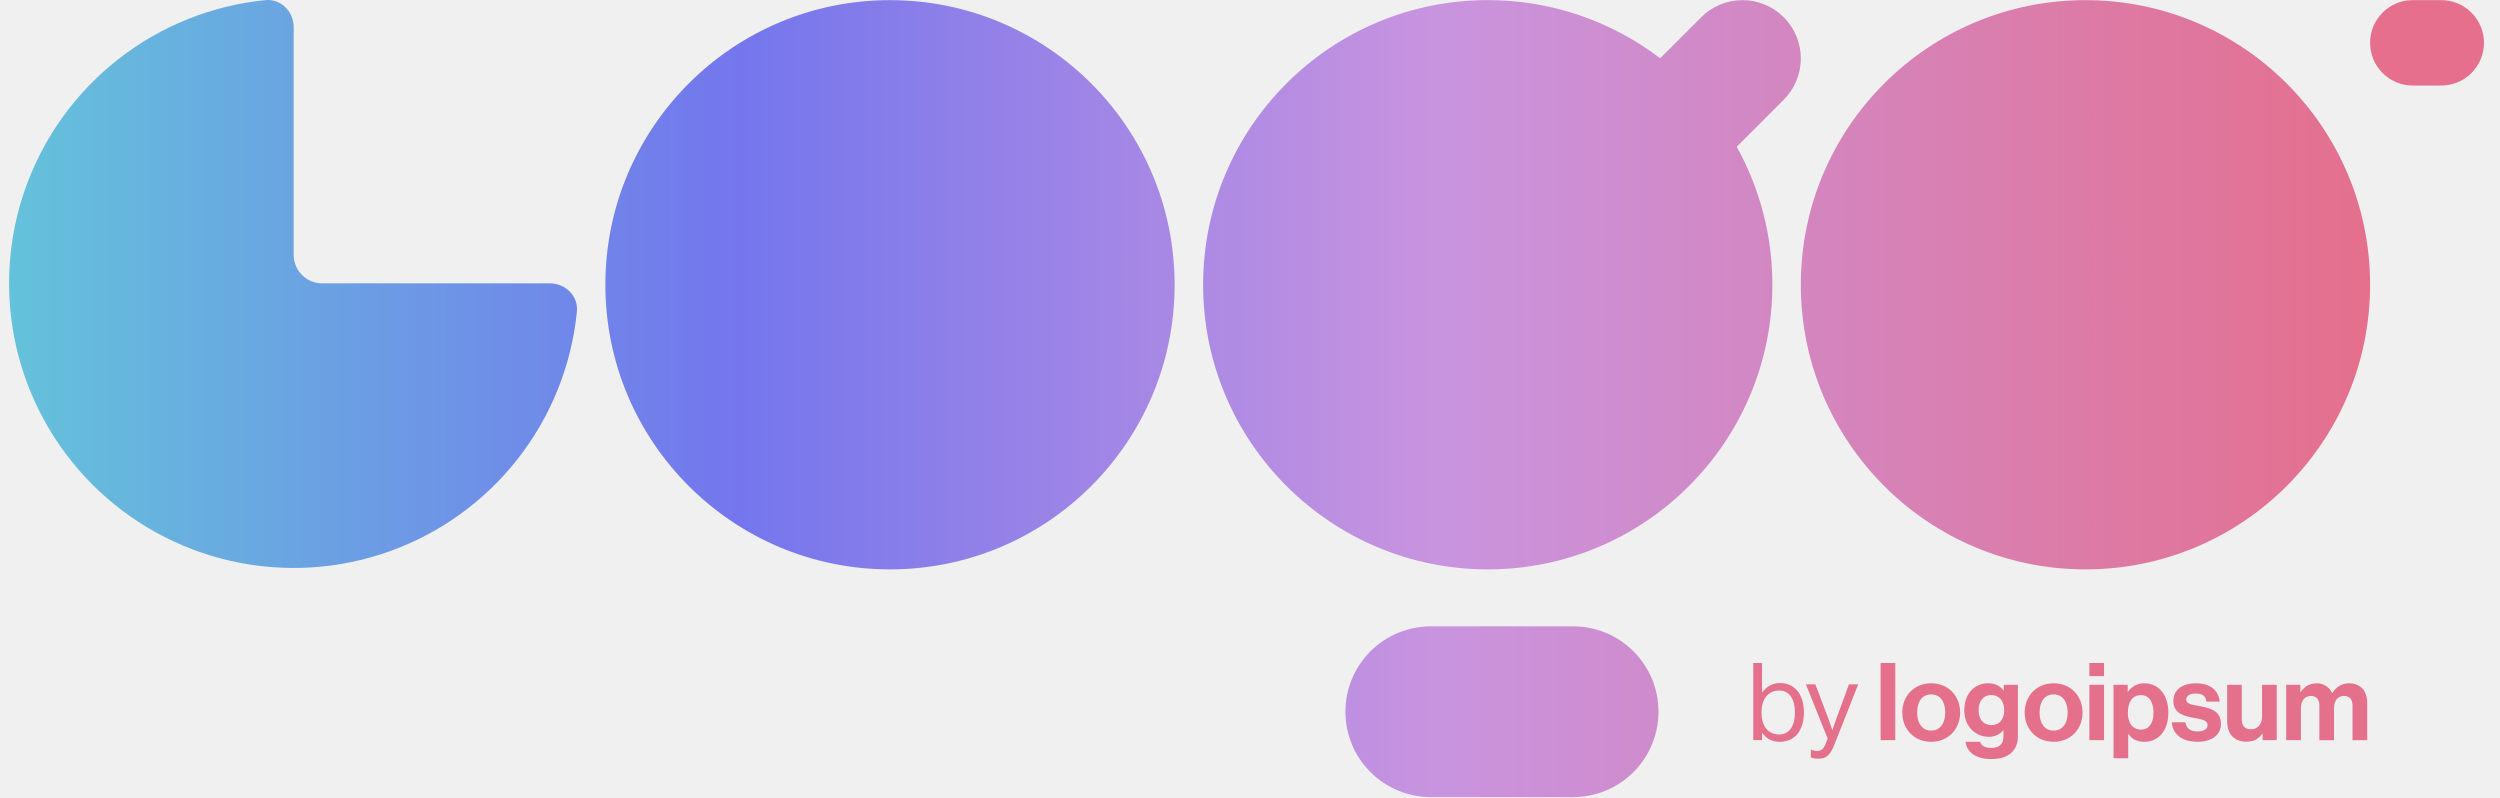
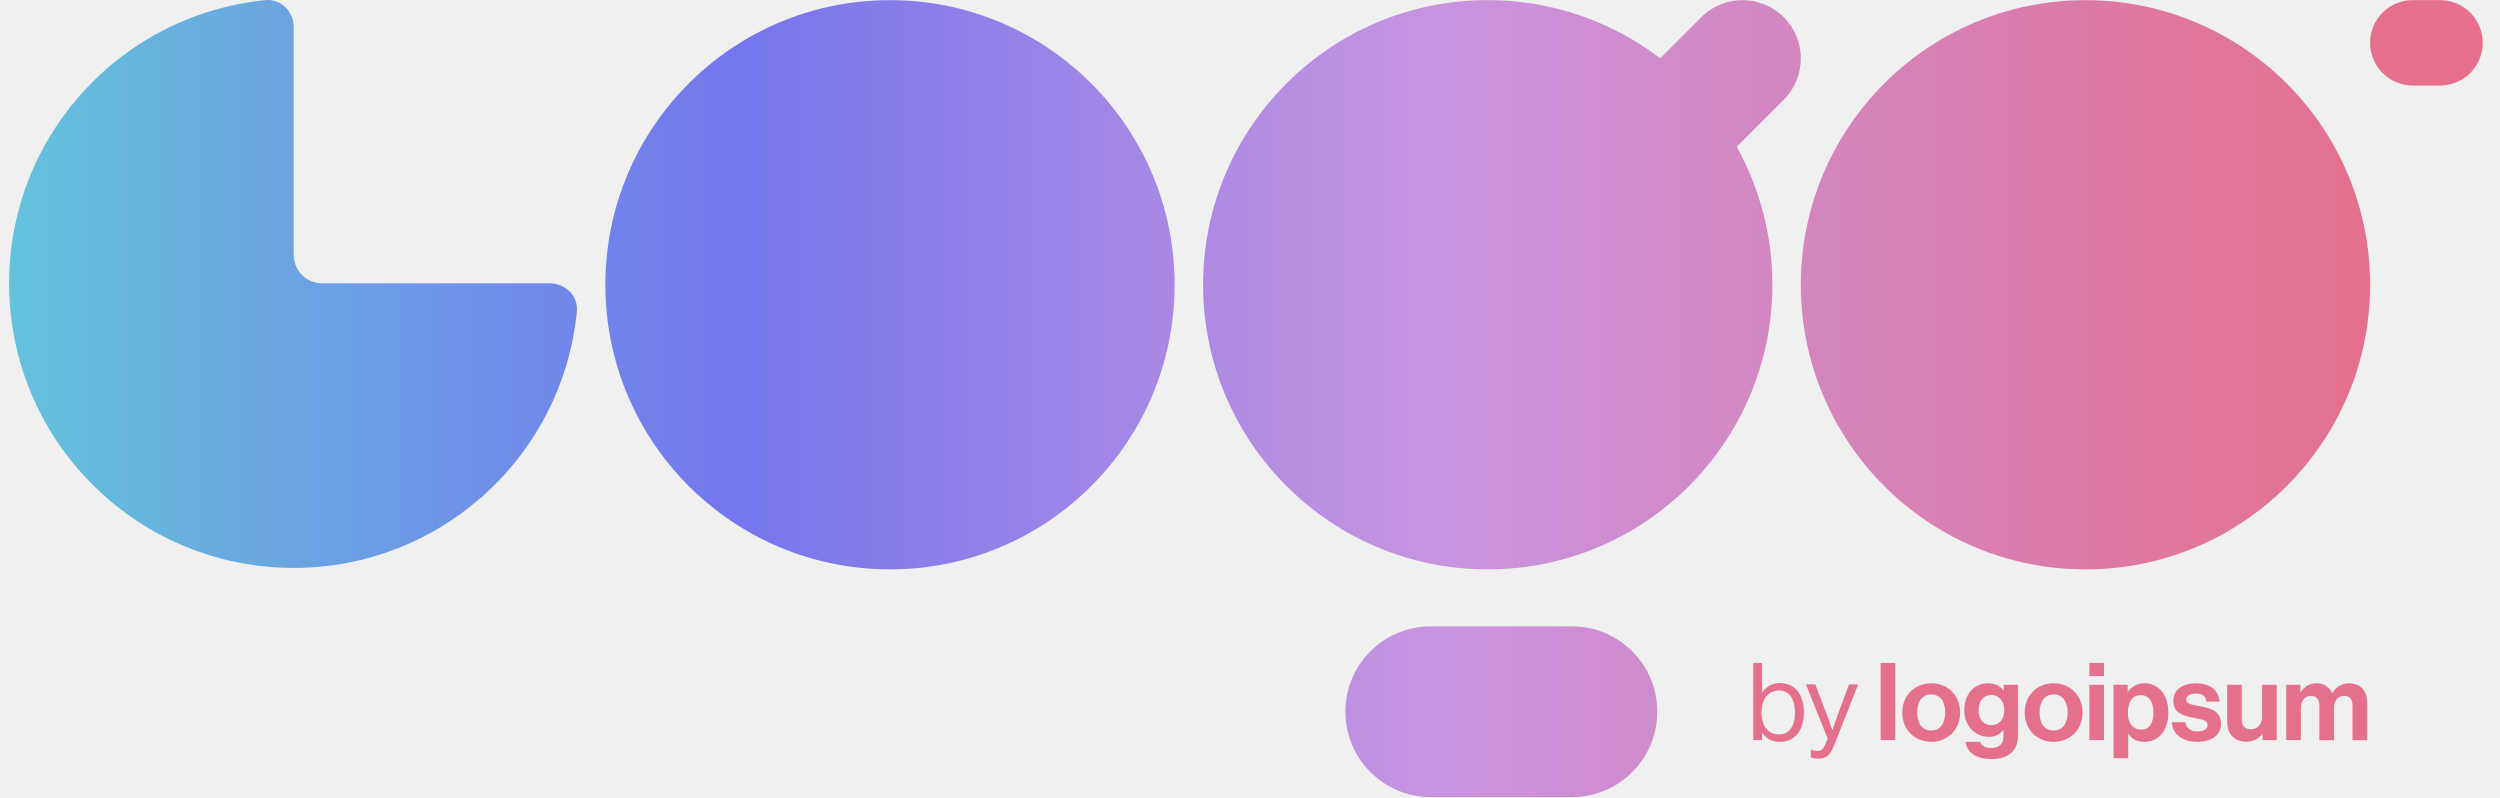
- <svg xmlns="http://www.w3.org/2000/svg" width="138" height="44" viewBox="0 0 138 44" fill="none">
-   <g clip-path="url(#clip0_5368_153987)">
-     <path d="M98.247 40.947C99.082 40.947 99.576 40.315 99.576 39.326C99.576 38.301 99.046 37.705 98.265 37.705C97.818 37.705 97.508 37.903 97.276 38.217H97.265V36.597H96.781V40.857H97.265V40.453H97.276C97.527 40.798 97.83 40.947 98.247 40.947ZM98.212 40.542C97.556 40.542 97.234 40.023 97.234 39.332C97.234 38.665 97.544 38.116 98.217 38.116C98.802 38.116 99.082 38.641 99.082 39.332C99.082 40.029 98.802 40.542 98.212 40.542ZM100.393 41.877C100.768 41.877 101.007 41.745 101.257 41.107L102.574 37.776H102.062L101.358 39.696C101.263 39.952 101.155 40.297 101.155 40.297H101.144C101.144 40.297 101.03 39.952 100.935 39.696L100.208 37.776H99.684L100.887 40.768L100.768 41.072C100.649 41.37 100.512 41.448 100.31 41.448C100.196 41.454 100.084 41.431 99.982 41.382H99.958V41.811C100.09 41.865 100.208 41.877 100.393 41.877ZM103.81 40.857H104.62V36.597H103.81V40.857ZM106.603 40.947C107.55 40.947 108.2 40.243 108.2 39.332C108.2 38.42 107.551 37.717 106.603 37.717C105.656 37.717 105.005 38.421 105.005 39.332C105.005 40.245 105.654 40.947 106.603 40.947ZM106.603 40.327C106.102 40.327 105.828 39.928 105.828 39.332C105.828 38.736 106.102 38.331 106.603 38.331C107.098 38.331 107.377 38.736 107.377 39.332C107.377 39.928 107.098 40.327 106.603 40.327ZM109.924 41.9C110.377 41.9 110.769 41.793 111.026 41.555C111.252 41.346 111.39 41.054 111.39 40.625V37.8H110.609V38.123H110.597C110.412 37.866 110.133 37.717 109.75 37.717C108.976 37.717 108.428 38.301 108.428 39.213C108.428 40.137 109.095 40.672 109.775 40.672C110.162 40.672 110.394 40.519 110.573 40.315H110.591V40.649C110.591 41.066 110.371 41.287 109.911 41.287C109.536 41.287 109.364 41.138 109.298 40.946H108.494C108.576 41.543 109.089 41.9 109.924 41.9ZM109.913 40.023C109.495 40.023 109.22 39.72 109.22 39.201C109.22 38.688 109.495 38.367 109.906 38.367C110.394 38.367 110.633 38.748 110.633 39.195C110.633 39.648 110.424 40.023 109.911 40.023H109.913ZM113.36 40.947C114.307 40.947 114.957 40.243 114.957 39.332C114.957 38.42 114.307 37.717 113.36 37.717C112.412 37.717 111.763 38.421 111.763 39.332C111.763 40.245 112.412 40.947 113.36 40.947ZM113.36 40.327C112.859 40.327 112.584 39.928 112.584 39.332C112.584 38.736 112.859 38.331 113.36 38.331C113.854 38.331 114.134 38.736 114.134 39.332C114.134 39.928 113.854 40.327 113.36 40.327ZM115.333 40.857H116.144V37.8H115.333V40.858V40.857ZM115.333 37.324H116.144V36.597H115.333V37.323V37.324ZM116.667 41.858H117.477V40.513H117.488C117.662 40.776 117.941 40.949 118.37 40.949C119.157 40.949 119.694 40.322 119.694 39.333C119.694 38.379 119.176 37.718 118.365 37.718C118.188 37.715 118.013 37.756 117.856 37.837C117.699 37.918 117.565 38.037 117.465 38.183H117.448V37.801H116.667V41.861V41.858ZM118.198 40.274C117.715 40.274 117.459 39.91 117.459 39.356C117.459 38.808 117.662 38.372 118.168 38.372C118.669 38.372 118.871 38.777 118.871 39.356C118.871 39.934 118.609 40.273 118.198 40.273V40.274ZM121.311 40.947C122.073 40.947 122.598 40.578 122.598 39.964C122.598 39.249 122.031 39.106 121.519 38.998C121.084 38.909 120.679 38.885 120.679 38.623C120.679 38.403 120.887 38.282 121.203 38.282C121.549 38.282 121.757 38.403 121.794 38.73H122.526C122.467 38.116 122.02 37.718 121.215 37.718C120.518 37.718 119.97 38.032 119.97 38.695C119.97 39.361 120.506 39.511 121.054 39.619C121.471 39.701 121.859 39.731 121.859 40.023C121.859 40.238 121.656 40.376 121.299 40.376C120.936 40.376 120.685 40.22 120.631 39.868H119.881C119.928 40.517 120.423 40.946 121.311 40.946V40.947ZM125.676 40.857V37.8H124.865V39.565C124.865 39.97 124.632 40.256 124.251 40.256C123.906 40.256 123.744 40.059 123.744 39.701V37.8H122.94V39.839C122.94 40.506 123.322 40.941 124 40.941C124.429 40.941 124.668 40.78 124.877 40.501H124.895V40.857H125.676ZM126.199 40.857H127.01V39.083C127.01 38.677 127.23 38.415 127.558 38.415C127.856 38.415 128.028 38.595 128.028 38.94V40.858H128.839V39.083C128.839 38.677 129.048 38.415 129.388 38.415C129.686 38.415 129.859 38.595 129.859 38.94V40.858H130.67V38.803C130.67 38.135 130.305 37.718 129.662 37.718C129.275 37.718 128.952 37.92 128.745 38.255H128.732C128.659 38.092 128.54 37.955 128.389 37.86C128.239 37.764 128.064 37.715 127.885 37.718C127.707 37.713 127.53 37.757 127.374 37.844C127.218 37.931 127.088 38.059 126.998 38.213H126.98V37.801H126.199V40.859V40.857Z" fill="#E5708C" />
-     <path d="M130.829 2.364C130.829 1.063 131.884 0.007 133.185 0.007H134.757C135.382 0.007 135.982 0.255 136.424 0.697C136.866 1.139 137.115 1.739 137.115 2.364C137.115 2.989 136.866 3.589 136.424 4.031C135.982 4.473 135.382 4.721 134.757 4.721H133.185C132.876 4.721 132.569 4.66 132.283 4.542C131.997 4.423 131.738 4.25 131.519 4.031C131.3 3.812 131.127 3.552 131.008 3.266C130.89 2.98 130.829 2.673 130.829 2.364ZM64.839 15.719C64.839 24.396 57.806 31.43 49.128 31.43C40.451 31.43 33.416 24.396 33.416 15.719C33.416 7.04 40.451 0.008 49.128 0.008C57.806 0.008 64.839 7.04 64.839 15.719ZM30.352 15.641C31.221 15.641 31.931 16.345 31.845 17.209C31.548 20.168 30.417 22.982 28.584 25.324C26.752 27.666 24.292 29.439 21.491 30.438C18.69 31.437 15.663 31.621 12.762 30.968C9.861 30.316 7.205 28.853 5.102 26.75C3 24.647 1.537 21.991 0.884 19.09C0.231 16.189 0.415 13.162 1.414 10.361C2.413 7.56 4.187 5.101 6.528 3.268C8.87 1.435 11.684 0.305 14.643 0.008C15.506 -0.08 16.211 0.632 16.211 1.499V14.069C16.211 14.938 16.915 15.641 17.783 15.641H30.352ZM86.836 34.573C88.086 34.573 89.285 35.07 90.169 35.953C91.053 36.837 91.549 38.036 91.549 39.286C91.549 40.537 91.053 41.736 90.169 42.619C89.285 43.503 88.086 44 86.836 44H78.981C77.731 44 76.532 43.503 75.648 42.619C74.764 41.736 74.267 40.537 74.267 39.286C74.267 38.036 74.764 36.837 75.648 35.953C76.532 35.07 77.731 34.573 78.981 34.573H86.836ZM82.122 31.43C90.8 31.43 97.835 24.396 97.835 15.719C97.838 13.054 97.161 10.431 95.867 8.101L98.463 5.505C98.762 5.206 98.999 4.851 99.161 4.46C99.323 4.07 99.406 3.651 99.406 3.228C99.406 2.805 99.322 2.386 99.16 1.995C98.998 1.604 98.761 1.249 98.462 0.95C98.162 0.651 97.807 0.414 97.416 0.252C97.026 0.091 96.607 0.007 96.184 0.008C95.761 0.008 95.342 0.091 94.951 0.253C94.561 0.415 94.206 0.652 93.906 0.951L91.641 3.217C88.907 1.13 85.561 0.001 82.121 0.007C73.445 0.008 66.412 7.04 66.412 15.719C66.412 24.396 73.447 31.43 82.123 31.43H82.122ZM130.829 15.719C130.829 24.396 123.795 31.43 115.117 31.43C106.44 31.43 99.405 24.396 99.405 15.719C99.405 7.04 106.44 0.008 115.117 0.008C123.795 0.008 130.829 7.041 130.829 15.719Z" fill="url(#paint0_linear_5368_153987)" />
+ <svg xmlns="http://www.w3.org/2000/svg" viewBox="0 0 138 44" fill="none">
+   <g clip-path="url(#prefix__clip0_5368_153987)">
+     <path d="M98.247 40.947c.835 0 1.329-.632 1.329-1.62 0-1.026-.53-1.622-1.311-1.622-.447 0-.757.198-.99.512h-.01v-1.62h-.484v4.26h.484v-.404h.01c.252.345.555.494.972.494zm-.035-.405c-.656 0-.978-.519-.978-1.21 0-.667.31-1.216.983-1.216.585 0 .865.525.865 1.216 0 .697-.28 1.21-.87 1.21zm2.181 1.335c.375 0 .614-.132.864-.77l1.317-3.33h-.512l-.704 1.919c-.095.256-.203.601-.203.601h-.011s-.114-.345-.209-.601l-.727-1.92h-.524l1.203 2.992-.119.304c-.119.298-.256.376-.458.376a.678.678 0 01-.328-.066h-.024v.429c.132.054.25.066.435.066zm3.417-1.02h.81v-4.26h-.81v4.26zm2.793.09c.947 0 1.597-.704 1.597-1.615 0-.912-.649-1.615-1.597-1.615-.947 0-1.598.704-1.598 1.615 0 .913.649 1.615 1.598 1.615zm0-.62c-.501 0-.775-.4-.775-.995 0-.596.274-1.001.775-1.001.495 0 .774.405.774 1 0 .597-.279.996-.774.996zm3.321 1.573c.453 0 .845-.107 1.102-.345.226-.21.364-.5.364-.93V37.8h-.781v.323h-.012c-.185-.257-.464-.406-.847-.406-.774 0-1.322.584-1.322 1.496 0 .924.667 1.46 1.347 1.46a.985.985 0 00.798-.358h.018v.334c0 .417-.22.638-.68.638-.375 0-.547-.15-.613-.34h-.804c.082.596.595.953 1.43.953zm-.011-1.877c-.418 0-.693-.303-.693-.822 0-.513.275-.834.686-.834.488 0 .727.38.727.828 0 .453-.209.828-.722.828h.002zm3.447.924c.947 0 1.597-.704 1.597-1.615 0-.912-.65-1.615-1.597-1.615-.948 0-1.597.704-1.597 1.615 0 .913.649 1.615 1.597 1.615zm0-.62c-.501 0-.776-.4-.776-.995 0-.596.275-1.001.776-1.001.494 0 .774.405.774 1 0 .597-.28.996-.774.996zm1.973.53h.811V37.8h-.811v3.058zm0-3.533h.811v-.727h-.811v.727zm1.334 4.534h.81v-1.345h.011c.174.263.453.436.882.436.787 0 1.324-.627 1.324-1.616 0-.954-.518-1.615-1.329-1.615a1.07 1.07 0 00-.9.465h-.017v-.382h-.781v4.06-.003zm1.531-1.584c-.483 0-.739-.364-.739-.918 0-.548.203-.984.709-.984.501 0 .703.405.703.984 0 .578-.262.917-.673.917v.001zm3.113.673c.762 0 1.287-.37 1.287-.983 0-.715-.567-.858-1.079-.966-.435-.089-.84-.113-.84-.375 0-.22.208-.34.524-.34.346 0 .554.12.591.447h.732c-.059-.614-.506-1.012-1.311-1.012-.697 0-1.245.314-1.245.977 0 .666.536.816 1.084.924.417.082.805.112.805.404 0 .215-.203.352-.56.352-.363 0-.614-.155-.668-.507h-.75c.047.65.542 1.078 1.43 1.078v.002zm4.365-.09V37.8h-.811v1.765c0 .405-.233.69-.614.69-.345 0-.507-.196-.507-.554v-1.9h-.804v2.038c0 .667.382 1.102 1.06 1.102.429 0 .668-.16.877-.44h.018v.356h.781zm.523 0h.811v-1.774c0-.406.22-.668.548-.668.298 0 .47.18.47.525v1.918h.811v-1.775c0-.406.209-.668.549-.668.298 0 .471.18.471.525v1.918h.811v-2.055c0-.668-.365-1.085-1.008-1.085-.387 0-.71.202-.917.537h-.013a.907.907 0 00-.847-.537.999.999 0 00-.887.495h-.018V37.8h-.781v3.058-.002z" fill="#E5708C" />
+     <path d="M130.829 2.364a2.357 2.357 0 012.356-2.357h1.572a2.358 2.358 0 010 4.714h-1.572a2.359 2.359 0 01-2.356-2.357zm-65.99 13.355c0 8.677-7.033 15.711-15.711 15.711-8.677 0-15.712-7.034-15.712-15.711C33.416 7.04 40.451.008 49.128.008c8.678 0 15.711 7.032 15.711 15.711zm-34.487-.078c.869 0 1.58.704 1.492 1.568A15.71 15.71 0 1114.643.008c.863-.088 1.568.624 1.568 1.491v12.57c0 .869.704 1.572 1.572 1.572h12.569zm56.484 18.932a4.714 4.714 0 010 9.427H78.98a4.713 4.713 0 110-9.427h7.855zm-4.714-3.143c8.678 0 15.713-7.034 15.713-15.711a15.64 15.64 0 00-1.968-7.618l2.596-2.596A3.22 3.22 0 1093.907.951L91.64 3.217a15.642 15.642 0 00-9.52-3.21c-8.676 0-15.709 7.033-15.709 15.712 0 8.677 7.034 15.711 15.711 15.711zM130.83 15.72c0 8.677-7.034 15.711-15.712 15.711-8.677 0-15.712-7.034-15.712-15.711 0-8.679 7.035-15.711 15.712-15.711 8.678 0 15.712 7.033 15.712 15.711z" fill="url(#prefix__paint0_linear_5368_153987)" />
  </g>
  <defs>
-     <linearGradient id="paint0_linear_5368_153987" x1="0.5" y1="17.6" x2="131.4" y2="17.6" gradientUnits="userSpaceOnUse">
+     <linearGradient id="prefix__paint0_linear_5368_153987" x1=".5" y1="17.6" x2="131.4" y2="17.6" gradientUnits="userSpaceOnUse">
      <stop stop-color="#64C2DB" />
-       <stop offset="0.307" stop-color="#7476ED" />
-       <stop offset="0.604" stop-color="#C994DF" />
+       <stop offset=".307" stop-color="#7476ED" />
+       <stop offset=".604" stop-color="#C994DF" />
      <stop offset="1" stop-color="#E56F8C" />
    </linearGradient>
-     <clipPath id="clip0_5368_153987">
-       <rect width="137.5" height="44" fill="white" transform="translate(0.5)" />
+     <clipPath id="prefix__clip0_5368_153987">
+       <path fill="#fff" transform="translate(.5)" d="M0 0h137.5v44H0z" />
    </clipPath>
  </defs>
</svg>
